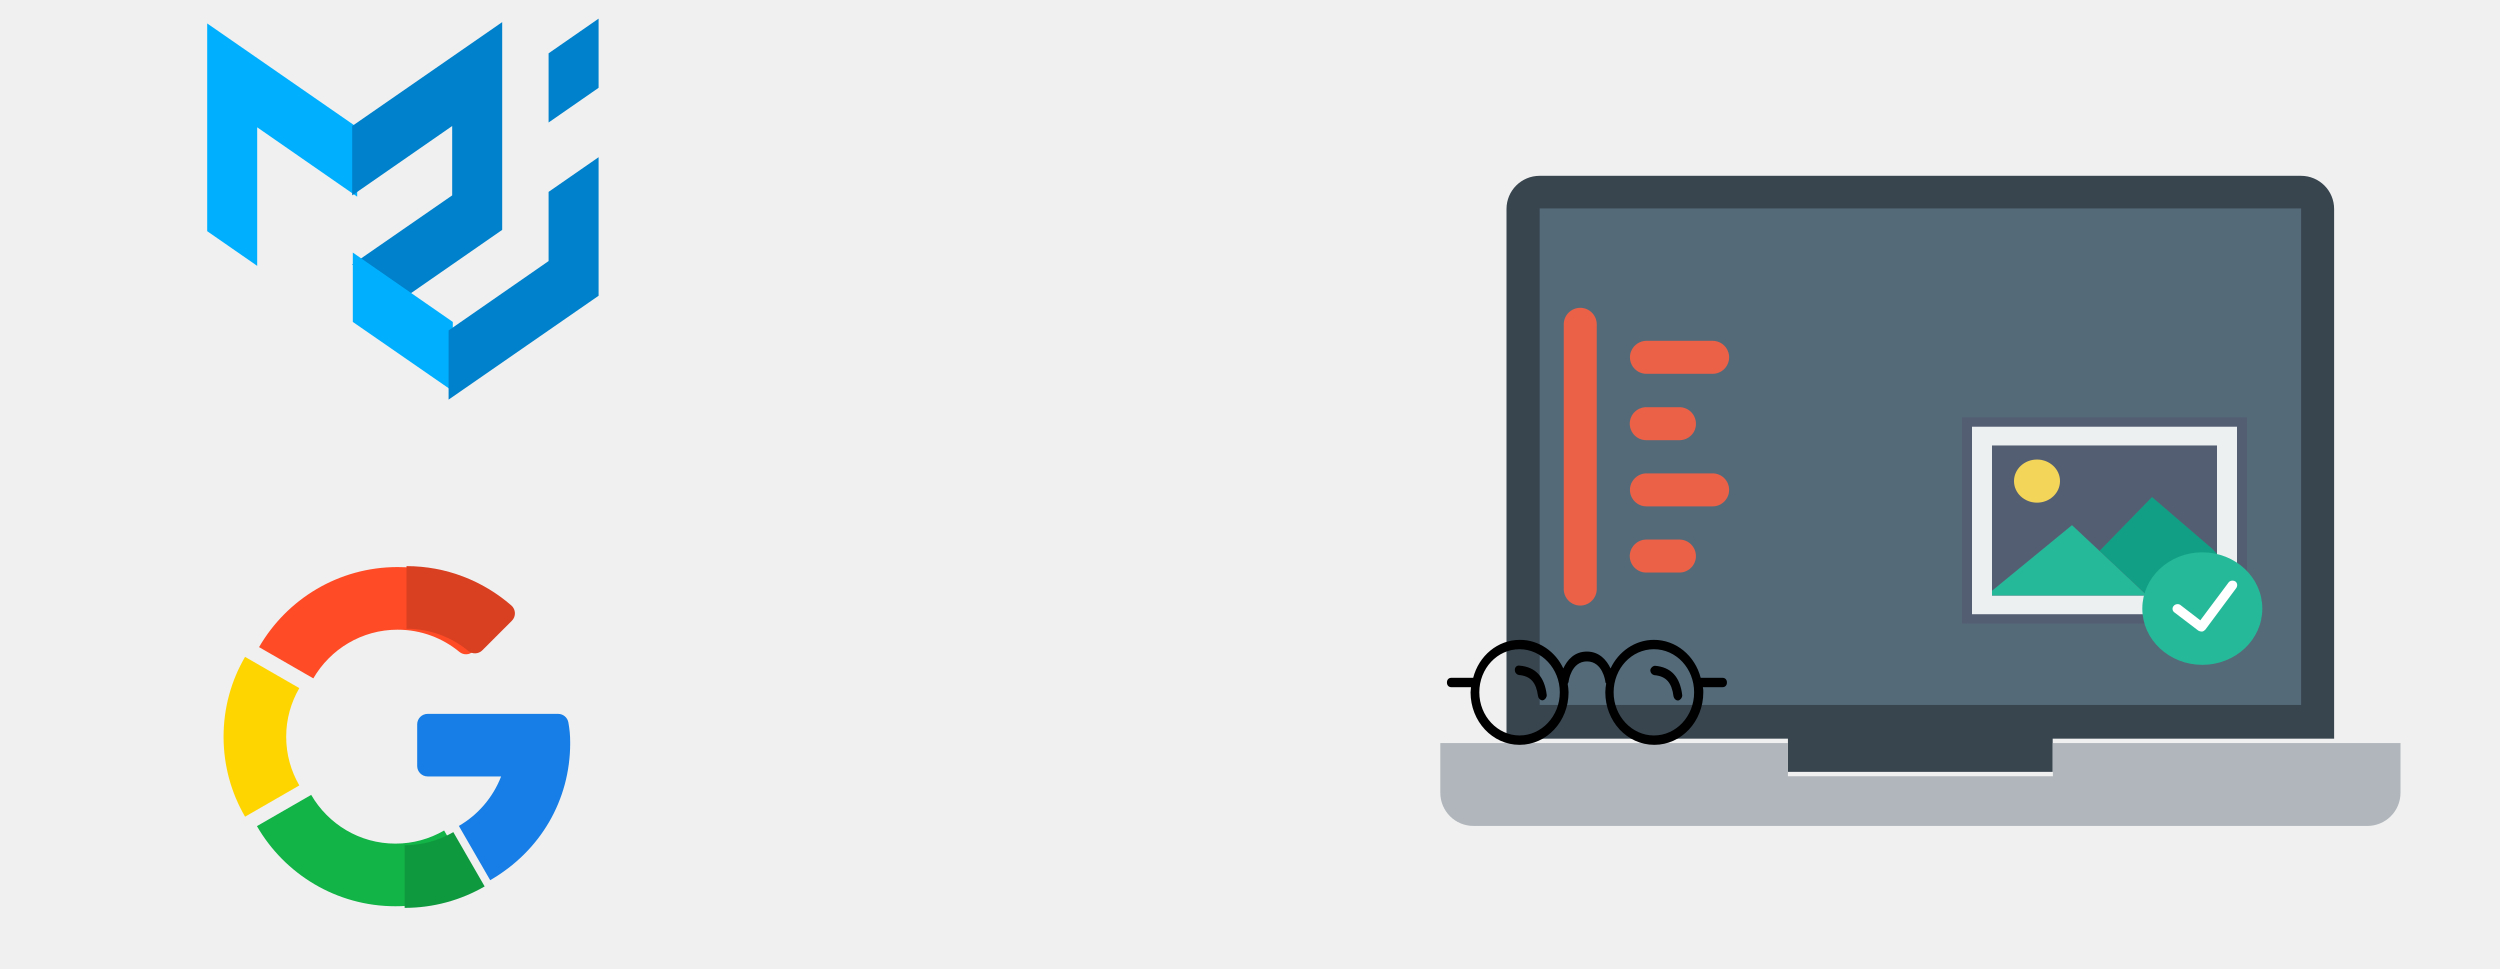
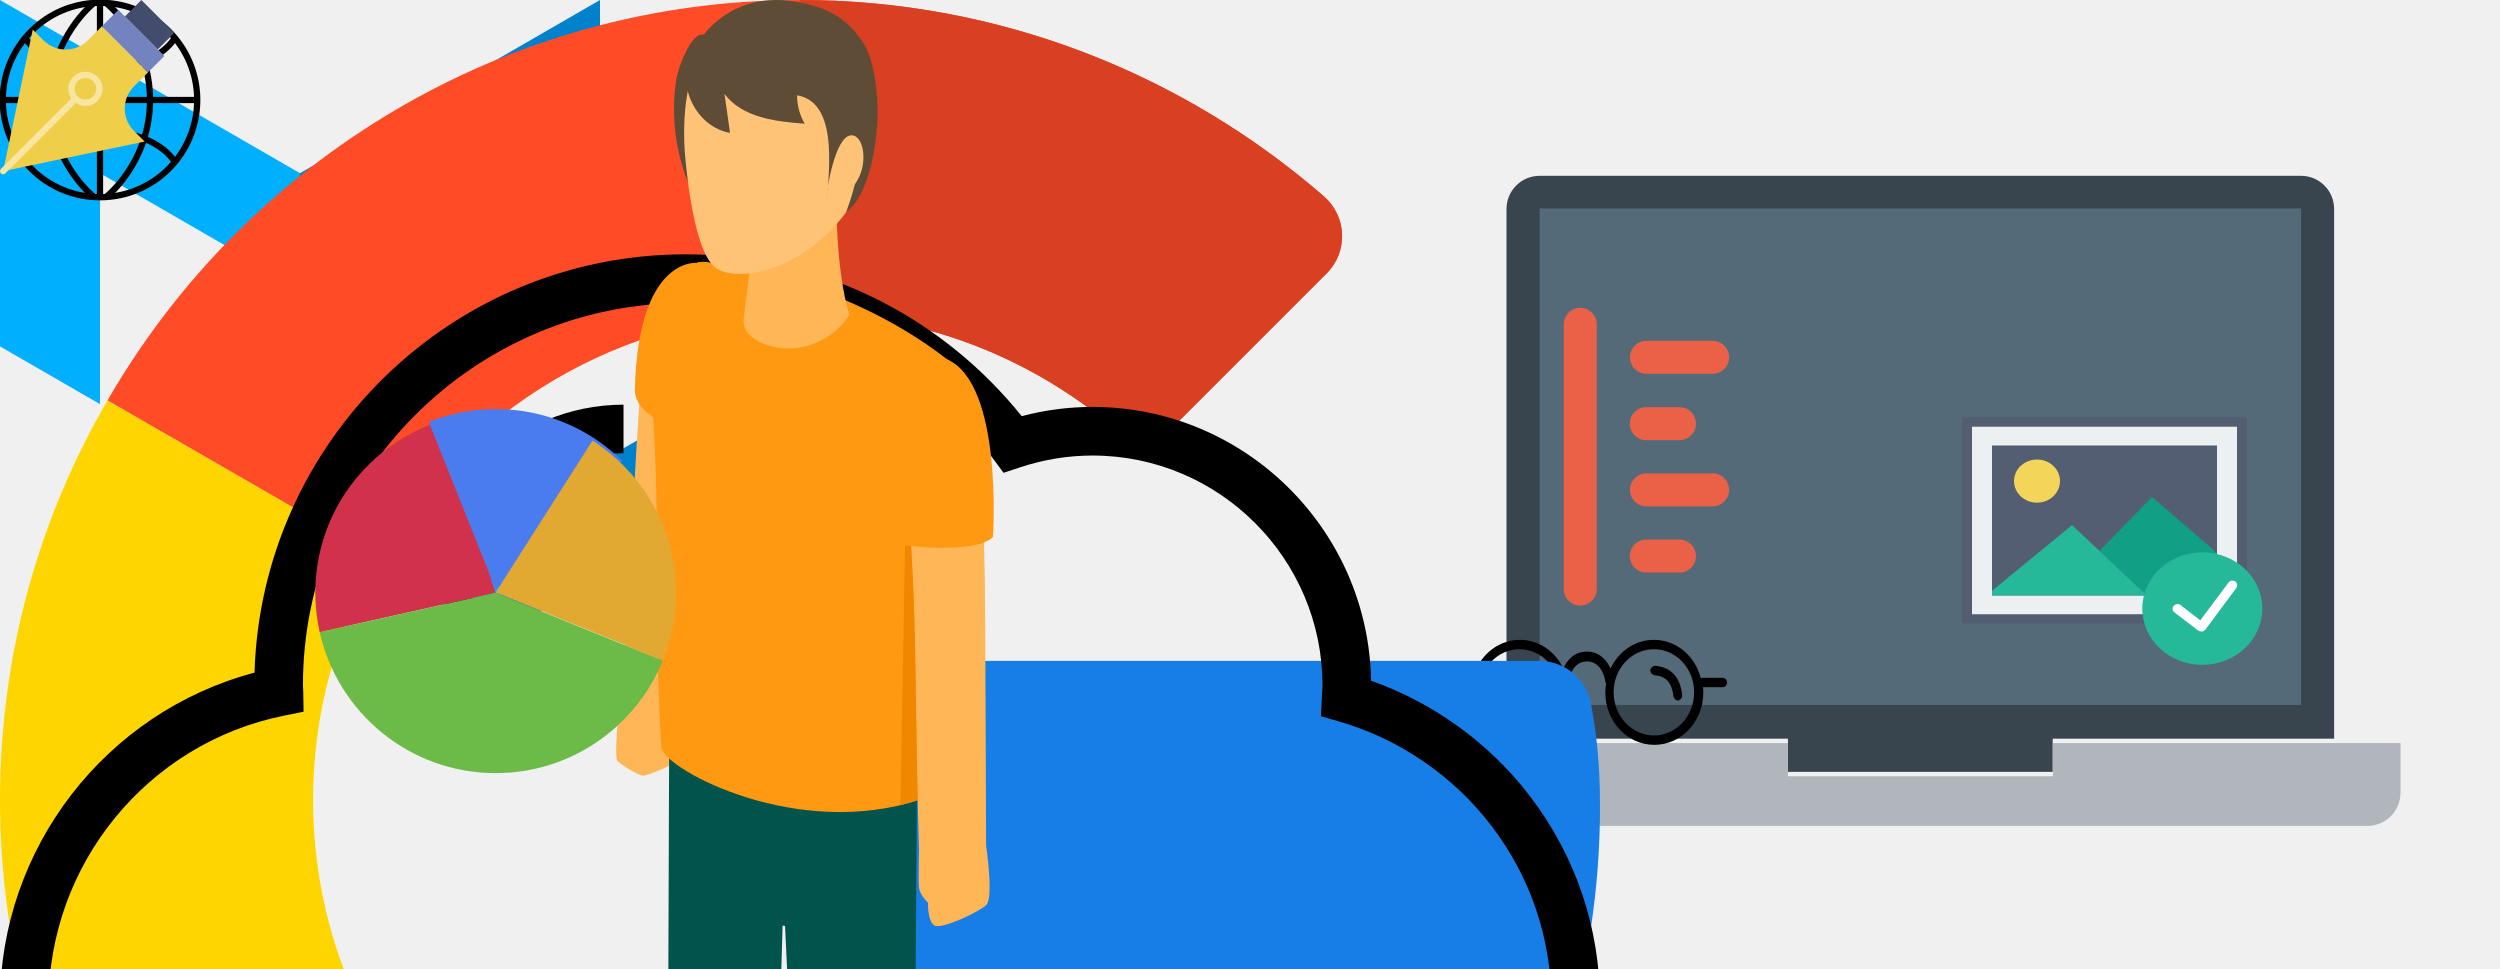
<svg xmlns="http://www.w3.org/2000/svg" width="800" height="310" viewBox="0 0 800 310">
  <g id="Laptop">
    <path transform="matrix(0.6,0,0,0.6,184.3,63.1)" style="fill: #38454f" d="M 646.4 288.8 v 17.7 h 141.2 V 288.8 H 937.7 V 6.3 c 0 -9.8 -7.9 -17.7 -17.7 -17.7 H 514 c -9.8 0 -17.7 7.9 -17.7 17.7 V 288.8 H 646.4 z" />
    <polygon transform="matrix(0.6,0,0,0.6,184.3,60.4)" style="fill: #546a79" points="514,275.3 920.1,275.3 920.1,10.5 514,10.5" />
    <g transform="matrix(0.6,0,0,0.6,146.4,60.4)">
      <path style="fill: #ea6148" d="M 598.8 222.3 c -4.9 0 -8.8 -4 -8.8 -8.8 V 72.3 c 0 -4.9 4 -8.8 8.8 -8.8 c 4.9 0 8.8 4 8.8 8.8 v 141.2 C 607.6 218.4 603.6 222.3 598.8 222.3" />
      <path style="fill: #ea6148" d="M 669.4 98.7 h -35.3 c -4.9 0 -8.8 -4 -8.8 -8.8 s 4 -8.8 8.8 -8.8 h 35.3 c 4.9 0 8.8 4 8.8 8.8 S 674.3 98.7 669.4 98.7" />
      <path style="fill: #ea6148" d="M 651.7 134.1 h -17.7 c -4.9 0 -8.8 -4 -8.8 -8.8 c 0 -4.9 4 -8.8 8.8 -8.8 h 17.7 c 4.9 0 8.8 4 8.8 8.8 C 660.6 130.1 656.6 134.1 651.7 134.1" />
      <path style="fill: #ea6148" d="M 669.4 169.4 h -35.3 c -4.9 0 -8.8 -4 -8.8 -8.8 s 4 -8.8 8.8 -8.8 h 35.3 c 4.9 0 8.8 4 8.8 8.8 S 674.3 169.4 669.4 169.4" />
      <path style="fill: #ea6148" d="M 651.7 204.7 h -17.7 c -4.9 0 -8.8 -4 -8.8 -8.8 s 4 -8.8 8.8 -8.8 h 17.7 c 4.9 0 8.8 4 8.8 8.8 S 656.6 204.7 651.7 204.7" />
    </g>
    <path transform="matrix(0.6,0,0,0.6,184.3,111)" style="fill: #b0b6bb" d="M 787.7 211.3 v 17.7 H 646.4 V 211.3 H 461 v 26.5 c 0 9.8 7.9 17.7 17.7 17.7 h 476.7 c 9.8 0 17.7 -7.9 17.7 -17.7 V 211.3 H 787.7 z" />
  </g>
  <g id="Glasses">
    <path transform="matrix(1.4,0,0,1.5,-188.7,-114.4)" d="M 513.1 218.3 c -0.5 0 -1 0.4 -1.1 0.9 c 0 0.6 0.4 1 0.9 1.1 c 2.7 0.2 4 1.6 4.4 4.5 c 0.1 0.5 0.5 0.9 1 0.9 c 0 0 0.1 0 0.1 0 c 0.5 -0.1 0.9 -0.6 0.9 -1.1 C 518.8 220.6 516.7 218.6 513.1 218.3 z" />
    <path transform="matrix(1.4,0,0,1.5,-176.2,-114.3)" d="M 473.2 218.2 C 472.6 218.1 472.1 218.5 472.1 219.1 c 0 0.6 0.4 1 0.9 1.1 c 2.7 0.2 4 1.6 4.4 4.5 c 0.1 0.5 0.5 0.9 1 0.9 c 0 0 0.1 0 0.1 0 c 0.5 -0.1 0.9 -0.6 0.9 -1.1 C 478.9 220.5 476.8 218.5 473.2 218.2 z" />
    <path transform="matrix(1.4,0,0,1.5,-181.4,-115.5)" d="M 523.3 221.6 h -5 c -1.3 -4.7 -5.6 -8.1 -10.7 -8.1 c -4.3 0 -8.1 2.5 -9.9 6.1 c -0.9 -1.8 -2.6 -3.6 -5.4 -3.6 c -2.9 0 -4.5 1.8 -5.4 3.6 c -1.8 -3.6 -5.6 -6.1 -9.9 -6.1 c -5.1 0 -9.4 3.4 -10.7 8.1 H 461.3 c -0.6 0 -1 0.4 -1 1 s 0.4 1 1 1 h 4.5 c 0 0.4 -0.1 0.7 -0.1 1.1 c 0 6.2 5 11.2 11.2 11.2 c 6.2 0 11.2 -5 11.2 -11.2 c 0 -0.6 -0.1 -1.2 -0.2 -1.8 c 0.1 -0.1 0.1 -0.3 0.2 -0.4 c 0 -0.2 0.6 -4.4 4.2 -4.4 c 3.6 0 4.2 4.2 4.2 4.3 c 0 0.2 0.1 0.3 0.2 0.4 c -0.1 0.6 -0.2 1.2 -0.2 1.9 c 0 6.2 5 11.2 11.2 11.2 s 11.2 -5 11.2 -11.2 c 0 -0.4 0 -0.7 -0.1 -1.1 H 523.3 c 0.6 0 1 -0.4 1 -1 S 523.9 221.6 523.3 221.6 z M 476.9 233.9 c -5 0 -9.2 -4.1 -9.2 -9.2 s 4.1 -9.2 9.2 -9.2 c 5 0 9.2 4.1 9.2 9.2 S 481.9 233.9 476.9 233.9 z M 507.6 233.9 c -5 0 -9.2 -4.1 -9.2 -9.2 s 4.1 -9.2 9.2 -9.2 s 9.2 4.1 9.2 9.2 S 512.7 233.9 507.6 233.9 z" />
  </g>
  <g id="Image">
    <g transform="matrix(1.6,0,0,1.5,-400,-88.9)">
      <g>
        <rect x="643.4" y="149.3" style="fill: #ecf0f1" width="55" height="42" />
        <path style="fill: #545e73" d="M 699.4 192.3 H 642.4 v -44 h 57 V 192.3 z M 644.4 190.3 h 53 v -40 H 644.4 V 190.3 z" />
      </g>
      <g>
        <rect x="647.4" y="153.3" style="fill: #545e73" width="47" height="34" />
        <path style="fill: #ecf0f1" d="M 695.4 188.3 H 646.4 v -36 h 49 V 188.3 z M 648.4 186.3 h 45 v -32 H 648.4 V 186.3 z" />
      </g>
      <circle style="fill: #f3d55a" cx="657.4" cy="161.9" r="4.6" />
      <polygon style="fill: #11a085" points="693.4,177.4 692.4,176.3 680.4,165.3 669.9,176.8 675.4,182.3 679.4,186.3 693.4,186.3" />
      <polygon style="fill: #26b999" points="648.4,186.3 679.4,186.3 675.4,182.3 664.4,171.3 648.4,185.3" />
    </g>
    <g transform="matrix(1.6,0,0,1.5,-413.5,-100.6)">
      <circle style="fill: #26b999" cx="698.9" cy="196.9" r="12" />
      <path style="fill: #ffffff" d="M 705.5 191.1 c -0.5 -0.3 -1.1 -0.2 -1.4 0.3 l -5.6 8 l -3.9 -3.2 c -0.4 -0.4 -1.1 -0.3 -1.4 0.1 c -0.4 0.4 -0.3 1.1 0.1 1.4 l 4.8 3.9 c 0.2 0.1 0.4 0.2 0.6 0.2 c 0 0 0.1 0 0.1 0 c 0.3 0 0.5 -0.2 0.7 -0.4 l 6.2 -8.9 C 706 192 705.9 191.4 705.5 191.1 z" />
    </g>
  </g>
  <g id="MUI">
-     <polygon transform="matrix(0.5,0,0,0.6,56.6,57)" fill="#00b0ff" points="19.4,28.3 19.4,-82.5 115.4,-27.1 115.4,9.9 51.4,-27.1 51.4,46.8" />
-     <polygon transform="matrix(0.5,0,0,0.6,87.5,60)" fill="#0081cb" points="50.4,-32.8 146.4,-88.2 146.4,22.6 82.4,59.6 50.4,41.1 114.4,4.2 114.4,-32.8 50.4,4.2">
+     <polygon fill="#00B0FF" points="0 110.848 0 0 96 55.424 96 92.373 32 55.424 32 129.323" />
+     <polygon fill="#0081CB" points="96 55.424 192 0 192 110.848 128 147.797 96 129.323 160 92.373 160 55.424 96 92.373">
		</polygon>
-     <polygon transform="matrix(0.5,0,0,0.6,82.3,89.7)" fill="#00b0ff" points="61.2,-14.8 61.2,22.2 125.2,59.1 125.2,22.2">
- 		</polygon>
-     <path transform="matrix(0.5,0,0,0.6,108,68.9)" d="M 71.1 98.3 L 167.1 42.9 L 167.1 -31 L 135.1 -12.5 L 135.1 24.4 L 71.1 61.4 L 71.1 98.3 Z M 135.1 -49.5 L 135.1 -86.4 L 167.1 -104.9 L 167.1 -68 L 135.1 -49.5 Z" fill="#0081cb" />
+     <polygon fill="#00B0FF" points="96 129.323 96 166.272 160 203.221 160 166.272" />
+     <path d="M160,203.221 L256,147.797 L256,73.899 L224,92.373 L224,129.323 L160,166.272 L160,203.221 Z M224,55.424 L224,18.475 L256,5.68434189e-14 L256,36.949 L224,55.424 Z" fill="#0081CB" />
  </g>
  <g id="Google">
-     <path transform="matrix(0.2,0,0,0.2,170.7,198.4)" style="fill: #167ee6" d="M 39.5 150.2 l -208.8 0 c -9.2 0 -16.7 7.5 -16.7 16.7 v 66.7 c 0 9.2 7.5 16.7 16.7 16.7 h 117.6 c -12.9 33.4 -36.9 61.4 -67.6 79.2 L -69.2 416.3 c 80.4 -46.5 128 -128.2 128 -219.5 c 0 -13 -1 -22.3 -2.9 -32.8 C 54.5 156 47.6 150.2 39.5 150.2 z" />
-     <path transform="matrix(0.2,0,0,0.2,130.9,215.2)" style="fill: #12b347" d="M -21.8 273.8 c -57.6 0 -107.8 -31.4 -134.8 -78 l -86.8 50 C -199.2 322.4 -116.5 374 -21.8 374 c 46.4 0 90.3 -12.5 128 -34.3 v -0.1 l -50.1 -86.8 C 33.1 266.1 6.6 273.8 -21.8 273.8 z" />
-     <path transform="matrix(0.2,0,0,0.2,155.4,221.3)" style="fill: #0f993e" d="M -1.6 311.8 v -0.1 l -50.1 -86.8 c -22.9 13.3 -49.5 21 -77.9 21 V 346.1 C -83.2 346.1 -39.3 333.6 -1.6 311.8 z" />
-     <path transform="matrix(0.2,0,0,0.2,98.2,179.5)" style="fill: #ffd500" d="M -33.1 281.3 c 0 -28.4 7.7 -54.9 21 -77.8 l -86.8 -50 C -120.8 191 -133.3 234.7 -133.3 281.3 s 12.5 90.3 34.4 127.9 l 86.8 -50 C -25.4 336.2 -33.1 309.7 -33.1 281.3 z" />
-     <path transform="matrix(0.2,0,0,0.2,136.2,143.7)" style="fill: #ff4b26" d="M -44.9 289 c 37.5 0 72 13.3 98.9 35.5 c 6.6 5.5 16.3 5.1 22.4 -1 l 47.3 -47.3 c 6.9 -6.9 6.4 -18.2 -1 -24.6 C 77.6 212.5 18.9 188.8 -44.9 188.8 C -139.6 188.8 -222.3 240.4 -266.5 316.9 l 86.8 50 C -152.7 320.4 -102.5 289 -44.9 289 z" />
-     <path transform="matrix(0.2,0,0,0.2,160.6,139.8)" style="fill: #d93f21" d="M -53.7 342.5 c 6.6 5.5 16.3 5.1 22.4 -1 l 47.3 -47.3 c 6.9 -6.9 6.4 -18.2 -1 -24.6 C -30.1 230.5 -88.8 206.8 -152.6 206.8 v 100.2 C -115.1 307 -80.6 320.3 -53.7 342.5 z" />
+     <path style="fill:#167EE6;" d="M492.668,211.489l-208.84-0.01c-9.222,0-16.697,7.474-16.697,16.696v66.715   c0,9.22,7.475,16.696,16.696,16.696h117.606c-12.878,33.421-36.914,61.41-67.58,79.194L384,477.589   c80.442-46.523,128-128.152,128-219.53c0-13.011-0.959-22.312-2.877-32.785C507.665,217.317,500.757,211.489,492.668,211.489z" />
+     <path style="fill:#12B347;" d="M256,411.826c-57.554,0-107.798-31.446-134.783-77.979l-86.806,50.034   C78.586,460.443,161.34,512,256,512c46.437,0,90.254-12.503,128-34.292v-0.119l-50.147-86.81   C310.915,404.083,284.371,411.826,256,411.826z" />
+     <path style="fill:#0F993E;" d="M384,477.708v-0.119l-50.147-86.81c-22.938,13.303-49.48,21.047-77.853,21.047V512   C302.437,512,346.256,499.497,384,477.708z" />
+     <path style="fill:#FFD500;" d="M100.174,256c0-28.369,7.742-54.91,21.043-77.847l-86.806-50.034C12.502,165.746,0,209.444,0,256   s12.502,90.254,34.411,127.881l86.806-50.034C107.916,310.91,100.174,284.369,100.174,256z" />
+     <path style="fill:#FF4B26;" d="M256,100.174c37.531,0,72.005,13.336,98.932,35.519c6.643,5.472,16.298,5.077,22.383-1.008   l47.27-47.27c6.904-6.904,6.412-18.205-0.963-24.603C378.507,23.673,319.807,0,256,0C161.34,0,78.586,51.557,34.411,128.119   l86.806,50.034C148.202,131.62,198.446,100.174,256,100.174z" />
+     <path style="fill:#D93F21;" d="M354.932,135.693c6.643,5.472,16.299,5.077,22.383-1.008l47.27-47.27   c6.903-6.904,6.411-18.205-0.963-24.603C378.507,23.672,319.807,0,256,0v100.174C293.53,100.174,328.005,113.51,354.932,135.693z" />
+   </g>
+   <g id="world">
+     <path fill="none" stroke="#000000" stroke-width="2" stroke-miterlimit="10" d="M32.001,0.887c17.184,0,31.113,13.929,31.112,31.113     C63.114,49.185,49.184,63.115,32,63.113C14.815,63.114,0.887,49.185,0.888,32.001C0.885,14.816,14.815,0.887,32.001,0.887z" />
+     <line fill="none" stroke="#000000" stroke-width="2" stroke-miterlimit="10" x1="32" y1="1" x2="32" y2="63" />
+     <line fill="none" stroke="#000000" stroke-width="2" stroke-miterlimit="10" x1="63" y1="32" x2="1" y2="32" />
+     <path fill="none" stroke="#000000" stroke-width="2" stroke-miterlimit="10" d="M30,1c0,0-14,11-14,31s14,31,14,31" />
+     <path fill="none" stroke="#000000" stroke-width="2" stroke-miterlimit="10" d="M34,1c0,0,14,11,14,31S34,63,34,63" />
+     <path fill="none" stroke="#000000" stroke-width="2" stroke-miterlimit="10" d="M8,12c0,0,5,10,24,10s24-10,24-10" />
+     <path fill="none" stroke="#000000" stroke-width="2" stroke-miterlimit="10" d="M8,52c0,0,5-10,24-10s24,10,24,10" />
+   </g>
+   <g id="cloud">
+     <path d="M489.579,254.766c-12.942-16.932-30.829-29.887-50.839-36.933c-0.828-48.454-40.501-87.618-89.148-87.618     c-7.618,0-15.213,0.993-22.647,2.958c-12.102-15.076-27.37-27.615-44.441-36.457c-19.642-10.173-40.881-15.331-63.127-15.331     c-74.705,0-135.736,59.676-137.931,133.859C33.885,227.82,0,271.349,0,321.107c0,60.383,49.125,109.508,109.508,109.508h292.983     C462.875,430.615,512,381.49,512,321.107C512,296.896,504.246,273.956,489.579,254.766z M402.491,415.061H109.508     c-51.806,0-93.953-42.147-93.953-93.953c0-44.549,31.647-83.274,75.248-92.079l6.342-1.281l-0.106-6.47     c-0.008-0.465-0.036-0.923-0.069-1.38c-0.012-0.173-0.031-0.344-0.031-0.52c0-67.512,54.925-122.437,122.436-122.437     c39.135,0,75.005,18.162,98.411,49.828l3.349,4.53l5.348-1.769c7.542-2.494,15.317-3.759,23.108-3.759     c40.587,0,73.606,33.019,73.606,73.607c0,0.645-0.05,1.382-0.103,2.164c-0.034,0.505-0.067,1.011-0.093,1.518l-0.303,6.145     l5.911,1.709c19.171,5.544,36.435,17.369,48.61,33.297c12.577,16.453,19.224,36.127,19.224,56.895     C496.445,372.913,454.297,415.061,402.491,415.061z" />
+     <path d="M135.62,193.401h15.555c0-26.66,21.69-48.35,48.351-48.35v-15.555C164.289,129.495,135.62,158.163,135.62,193.401z" />
+   </g>
+   <g id="pen">
+     <path style="fill:#EFCE4A;" d="M32.598,8.426l14.746,14.746l-4.47,4.47c-3.93,3.93-3.93,10.301,0,14.231l3.417,3.417L1,54.77   l9.479-45.29l3.417,3.417c3.93,3.93,10.301,3.93,14.231,0L32.598,8.426z" />
+     <rect x="32.177" y="9.442" transform="matrix(-0.7071 -0.7071 0.7071 -0.7071 63.4196 52.6008)" style="fill:#7383BF;" width="20.853" height="7.448" />
+     <rect x="40.422" y="4.176" transform="matrix(-0.7071 -0.7071 0.7071 -0.7071 76.1336 47.3345)" style="fill:#434C6D;" width="14.895" height="7.448" />
+     <path style="fill:#F7E6A1;" d="M31.198,24.571c-1.033-1.033-2.406-1.602-3.867-1.602s-2.834,0.568-3.867,1.602   c-1.033,1.033-1.602,2.406-1.602,3.867c0,1.121,0.341,2.186,0.964,3.09L0.293,54.063c-0.391,0.391-0.391,1.023,0,1.414   C0.488,55.672,0.744,55.77,1,55.77s0.512-0.098,0.707-0.293l22.534-22.534c0.904,0.623,1.97,0.964,3.091,0.964   c1.46,0,2.834-0.568,3.867-1.602c1.033-1.033,1.602-2.406,1.602-3.866C32.8,26.978,32.231,25.605,31.198,24.571z M29.784,30.891   c-1.311,1.311-3.595,1.311-4.905,0c-1.352-1.353-1.352-3.553,0-4.905c0.655-0.655,1.526-1.016,2.453-1.016s1.797,0.36,2.453,1.016   C31.136,27.338,31.136,29.538,29.784,30.891z" />
+   </g>
+   <g id="man">
+     <g>
+       <path style="fill:#FFB657;" d="M198.402,222.484c0,0-2.066,19.837-0.834,21.069s6.896,4.681,8.253,4.681     c1.357,0,11.279-3.8,12.436-6.398c0.995-2.235,0.267-7.883-2.563-11.278c-3.25-3.9-2.83-10.753-2.83-10.753L198.402,222.484z" />
+       <path style="fill:#FFB657;" d="M225.531,83.814c-2.376-0.251-16.441,2.484-19.157,24.065c-0.979,7.777-3.119,37.982-4.134,63.951     c-1.163,29.756-3.837,50.654-3.837,50.654c0,6.791,11.953,11.875,16.934,6.893c0.746-0.746,0.929-28.942,6.947-69.587     C227.974,121.349,242.074,85.564,225.531,83.814z" />
+     </g>
+     <g>
+       <path style="fill:#884D01;" d="M221.315,444.179c0,0-33.569,32.796-26.287,37.378c10.143,6.381,51.365-19.952,51.365-22.065     s-2.92-22.637-2.92-22.637L221.315,444.179z" />
+       <path style="fill:#884D01;" d="M266.818,469.413c0,0-32.405,35.366-23.03,41.646c9.955,6.669,48.109-24.219,48.109-26.332     s-2.92-22.637-2.92-22.637L266.818,469.413z" />
+     </g>
+     <path style="fill:#01544C;" d="M214.121,240.839l-0.743,206.923c0,0-0.477,6.069,15.703,6.069s17.035-7.741,17.035-7.741     l4.311-149.897l0.786,0.113l8.47,177.227c0,0-1.001,4.75,15.18,4.75c16.18,0,17.035-7.741,17.035-7.741l1.564-222.7L214.121,240.839     z" />
+     <path style="fill:#FF9911;" d="M211.614,239.313c0,0-2.1-34.806-1.568-66.877c0.446-26.913-2.236-53.482-2.114-60.179     c0.303-16.601,10.748-28.353,16.854-28.457c0,0,42.722,3.517,78.404,31.27c0,0-3.752,139.067-8.498,140.677     C255.56,269.023,213.199,246.56,211.614,239.313z" />
+     <path style="fill:#FFB657;" d="M241.287,75.883c0,0-2.248,16.979-3.32,26.307c-0.794,6.902,11.4,11.349,20.721,8.418     c9.319-2.931,13.085-9.823,13.085-9.823c-4.396-14.805-4.11-36.267-4.11-36.267L241.287,75.883z" />
+     <path style="fill:#5E4C36;" d="M216.439,25.247c-1.803,11.482-0.345,23.457,4.158,34.17c2.219-10.101,3.618-20.381,4.177-30.709     c0.164-3.022,4.695-16.864,0.45-17.646C220.877,10.261,216.89,22.377,216.439,25.247z" />
+     <path style="fill:#FEC377;" d="M219.085,47.98c0,0,2.128,31.894,9.796,37.591s31.704,0.235,45.073-22.524     c11.153-18.986,6.499-56.226-17.474-60.175C228.479-1.739,217.405,19.438,219.085,47.98z" />
+     <path style="fill:#5E4C36;" d="M219.761,21.946c-1.56,9.113,4.737,19.024,13.852,20.573c-0.594-4.16-1.187-8.321-1.781-12.48     c5.648,7.561,16.27,8.868,25.683,9.546c-1.608-2.736-2.463-5.91-2.447-9.084c14.35,2.404,9.424,27.901,9.594,35.31     c0.081-6.172,6.049-9.797,8.55-15.442c2.874,2.845-1.081,13.656-2.414,17.474c7.142-5.103,9.906-21.547,10.032-31.183     c0.089-6.739-0.941-17.128-4.532-22.831c-3.396-5.393-8.042-9.308-14.075-11.364C233.94-7.173,221.12,14.003,219.761,21.946z" />
+     <g>
+       <path style="fill:#FFB657;" d="M294.152,269.81c0,0-0.37,12.134-0.029,14.448c0.341,2.314,2.839,4.613,2.839,4.613    s-0.225,5.607,1.947,7.221c2.173,1.614,14.765-4.503,16.698-6.485c2.716-2.787-0.615-22.869-0.615-22.869    S297.298,259.673,294.152,269.81z" />
+       <path style="fill:#FFB657;" d="M303.191,115.07c0,0-13.286,3.153-13.918,18.965c-0.632,15.813,2.937,28.622,3.672,80.654    c0.65,45.989,1.156,57.011,1.156,57.011s6.502,10.267,21.449-1.203c0,0-0.235-74.394-0.392-83.72    C314.182,128.692,313.698,121.403,303.191,115.07z" />
+     </g>
+     <path style="fill:#F18700;" d="M292.945,214.689c-0.453-32.077-1.983-49.239-2.942-61.396l-1.892,104.346    c1.854-0.445,3.706-0.977,5.553-1.573C293.469,247.315,293.22,234.139,292.945,214.689z" />
+     <path style="fill:#FEC377;" d="M264.662,61.122c0,0,2.503-17.587,7.714-17.821c3.674-0.164,5.274,7.427,2.573,13.263    c-2.701,5.836-10.287,11.279-10.287,11.279L264.662,61.122L264.662,61.122z" />
+     <g>
+       <path style="fill:#FF9911;" d="M288.111,134.035c0,15.664,0,40.357,0,40.357s23.892,3.202,29.656-2.562    c0,0,3.284-48.812-14.577-56.761C296.81,112.229,288.111,125.698,288.111,134.035z" />
+       <path style="fill:#FF9911;" d="M214.281,135.965c-11.832-4.168-11.125-11.125-11.125-11.125    c0.918-42.771,19.805-40.71,19.805-40.71L214.281,135.965z" />
+     </g>
+   </g>
+   <g id="chart1">
+     <path style="fill: #6e8193" d="M 373.6 455.3 H 153.5 c -13.1 0 -23.7 10.6 -23.7 23.7 h 267.4 C 397.3 465.9 386.7 455.3 373.6 455.3 z" />
+     <path style="fill: #d2314b" d="M 141 134.7 c -23.3 7.5 -40.1 29.2 -40.1 55 c 0 4.3 0.5 8.6 1.4 12.6 l 56.3 -12.6 L 141 134.7 z" />
+     <path style="fill: #4a7cf0" d="M 158.6 188.6 l 40.5 -41.1 c -10.4 -10.3 -24.7 -16.6 -40.5 -16.6 c -7.6 0 -14.8 1.5 -21.4 4.1 L 158.6 188.6 z" />
+     <path style="fill: #e1a932" d="M 189.6 141 l -31 48.6 l 53.5 21.7 c 2.7 -6.7 4.2 -14 4.2 -21.7 C 216.3 169.2 205.7 151.3 189.6 141 z" />
+     <path style="fill: #6cbb48" d="M 102.3 202.3 c 5.8 25.8 28.8 45.1 56.3 45.1 c 24.2 0 44.9 -14.9 53.5 -36 l -53.5 -21.7 L 102.3 202.3 z" />
  </g>
</svg>
